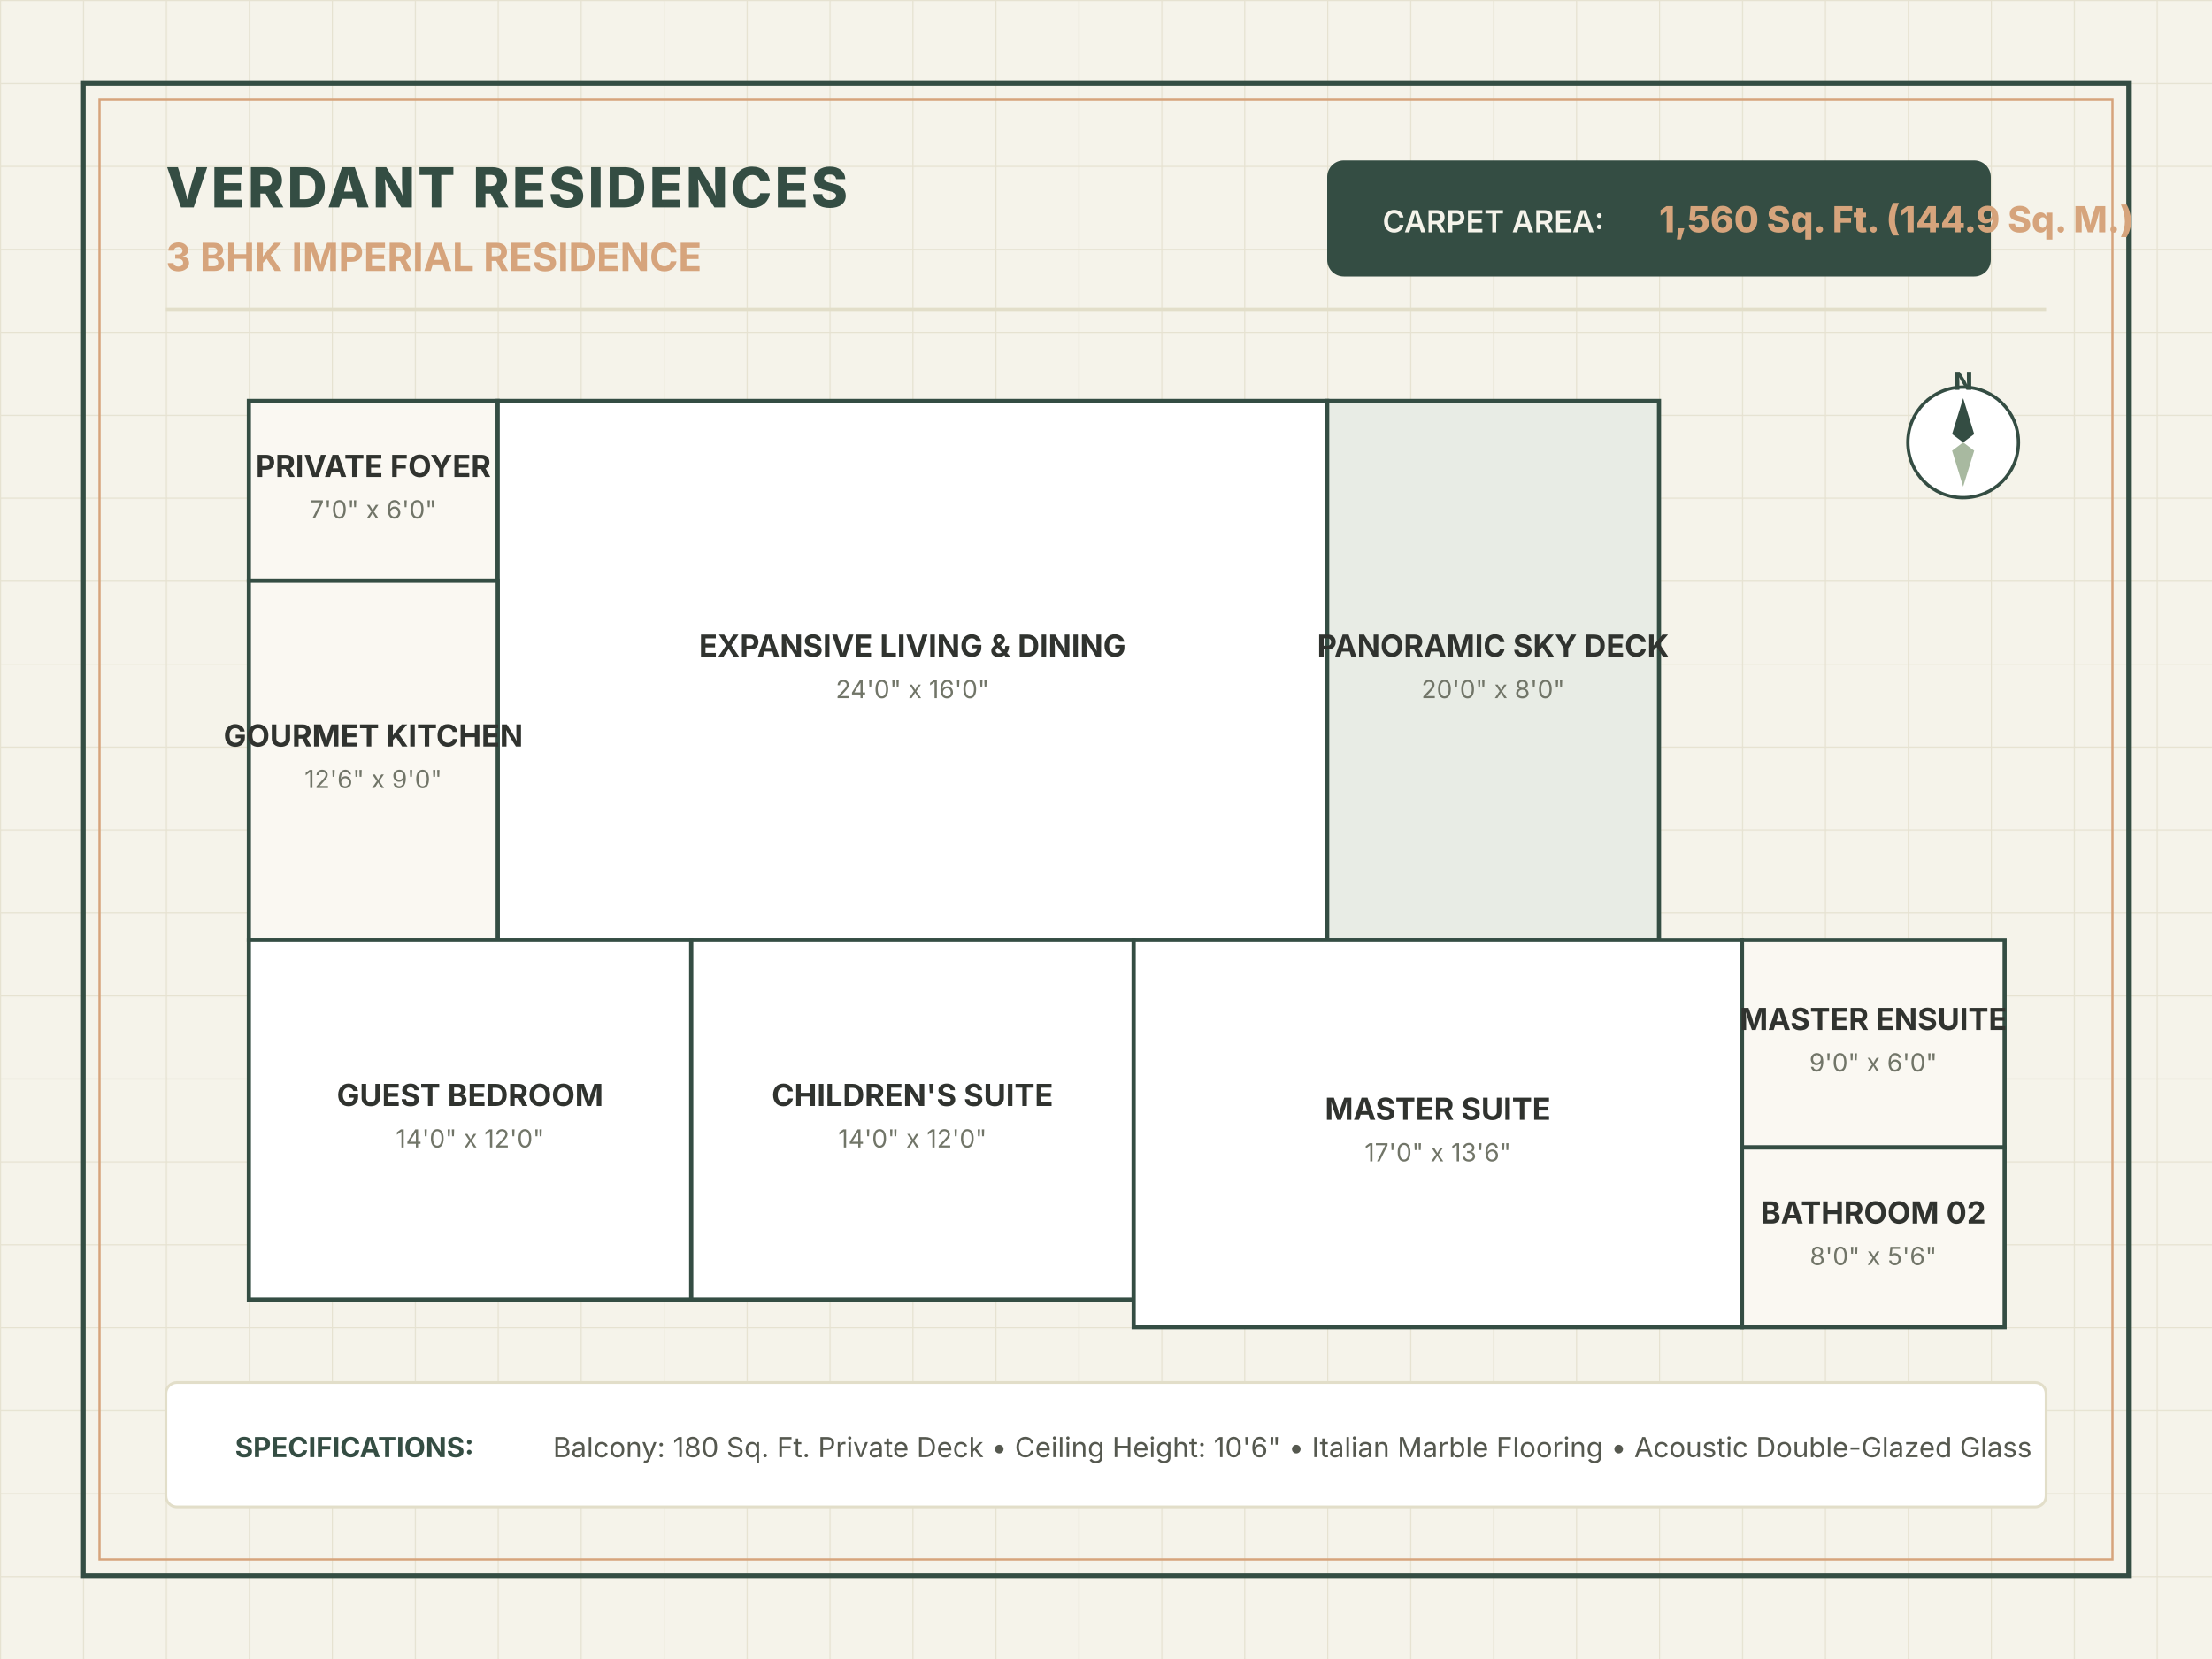
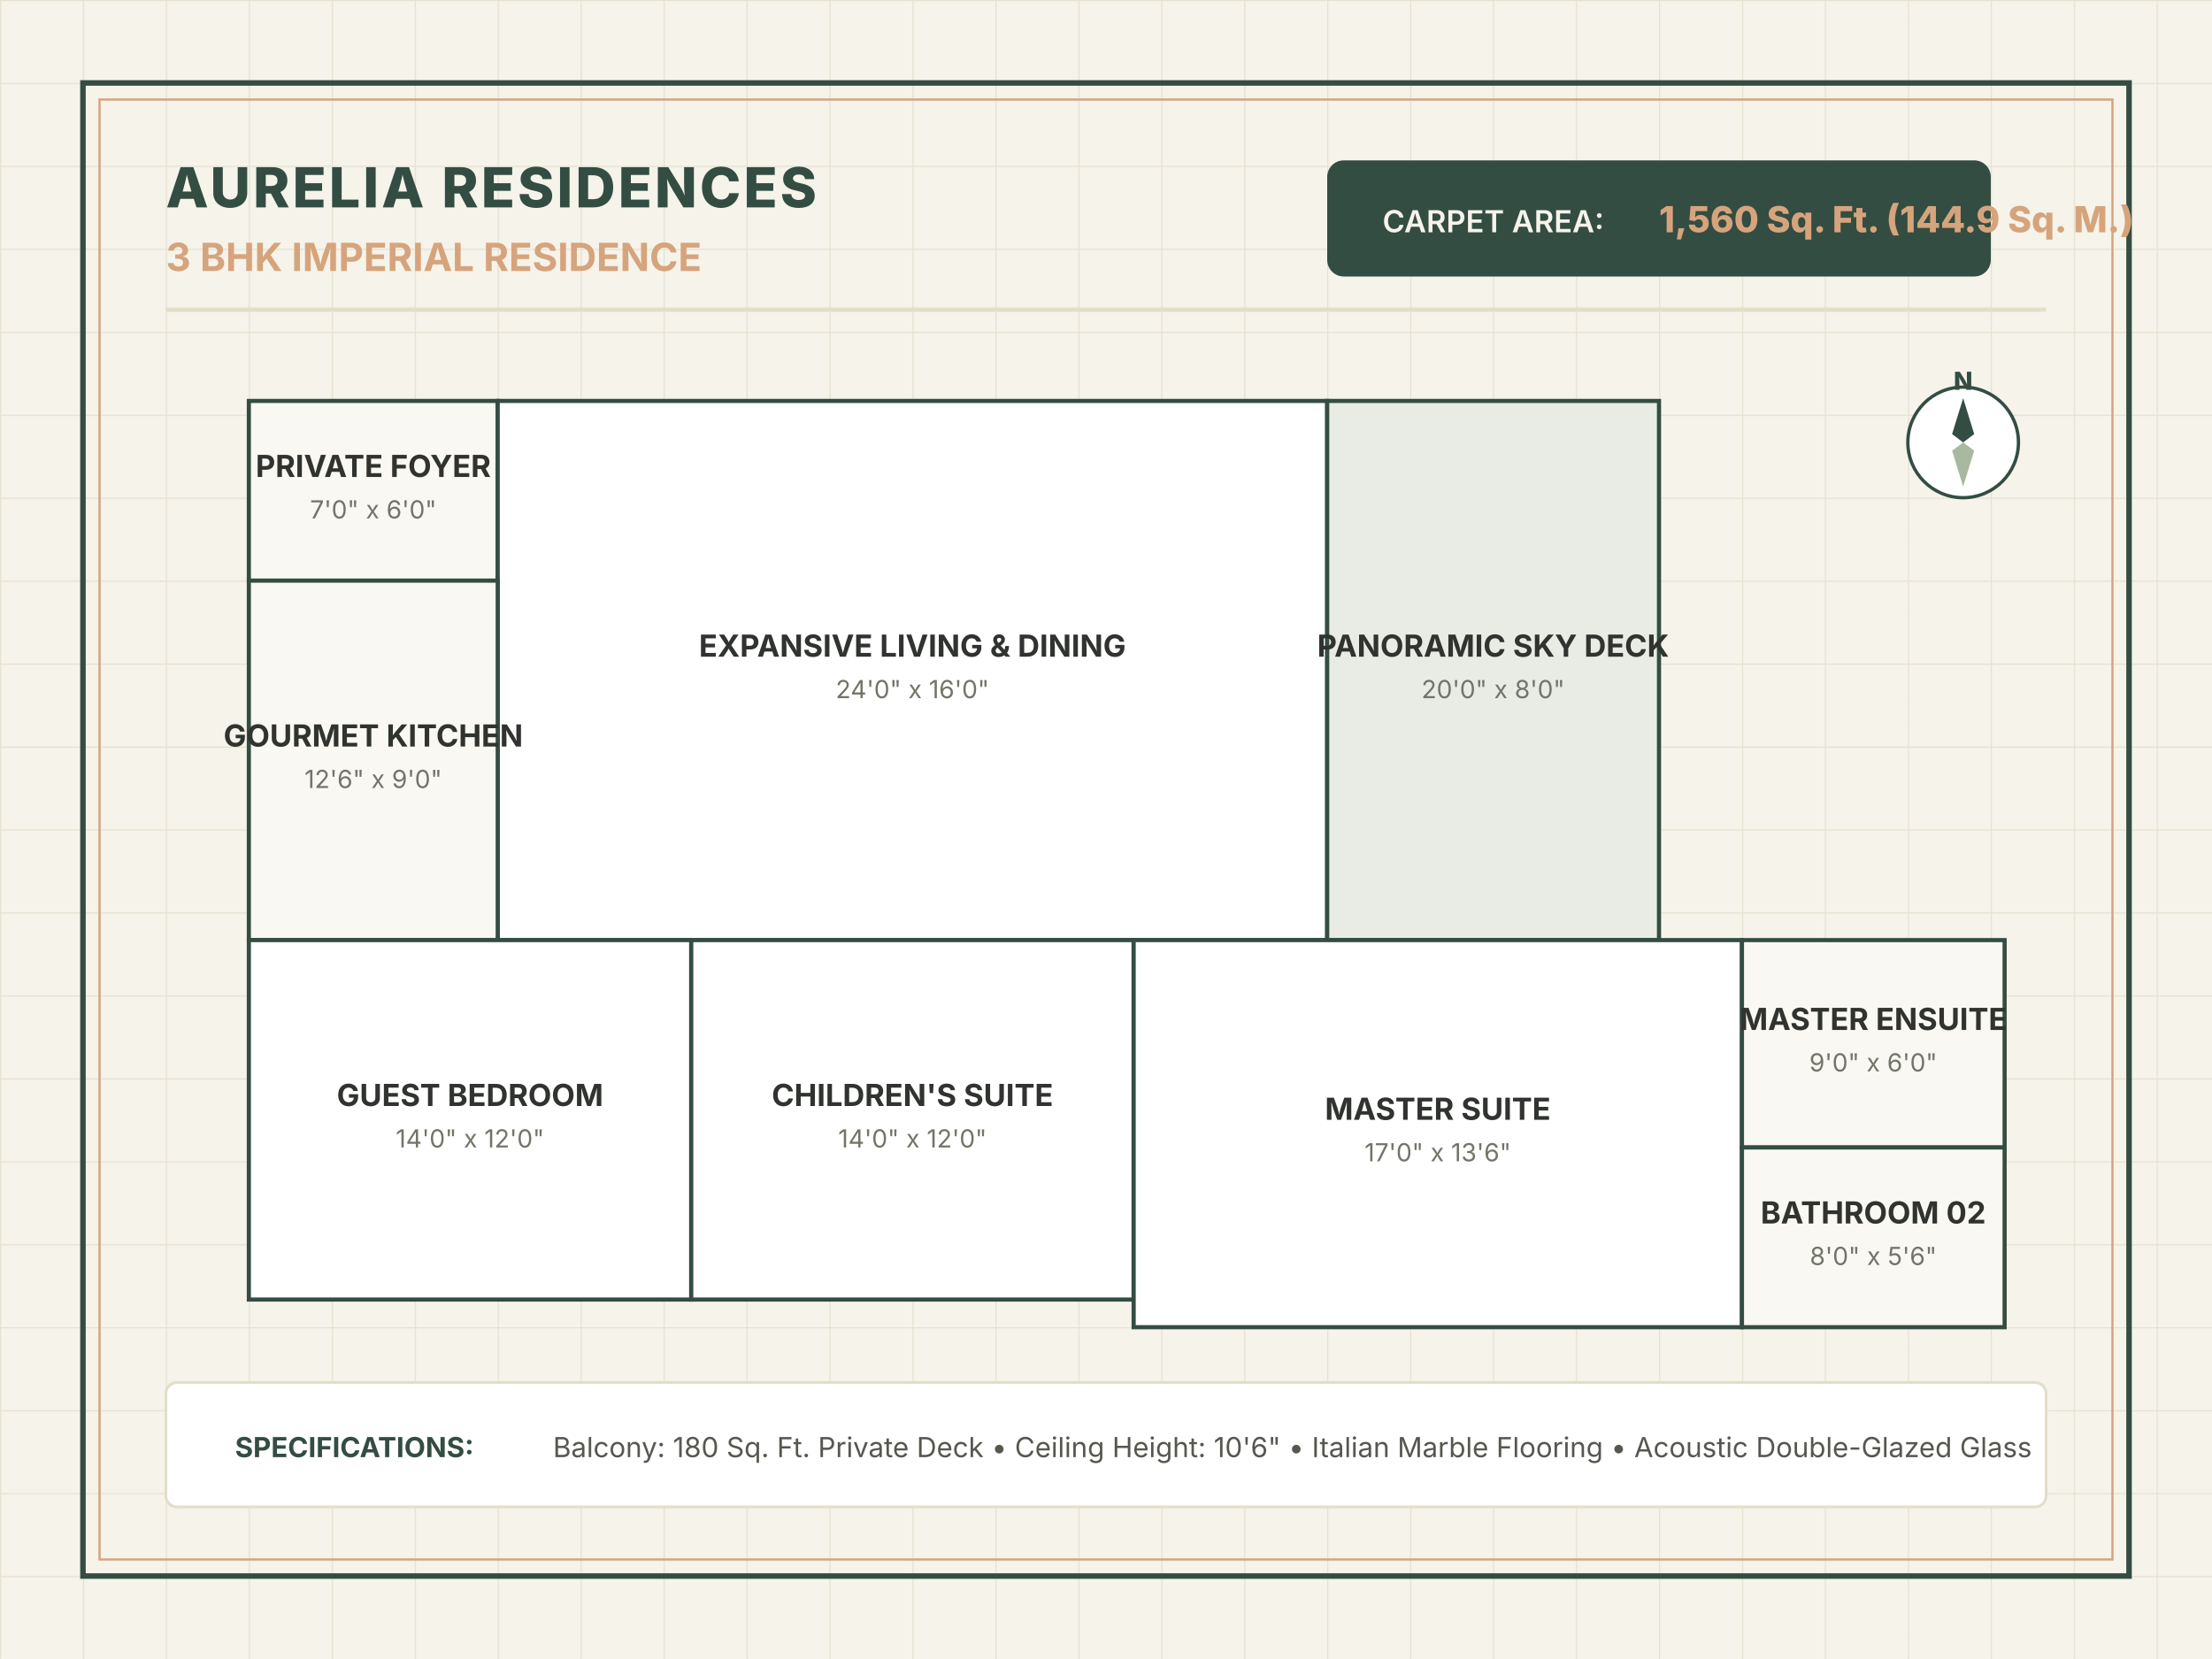
<svg xmlns="http://www.w3.org/2000/svg" viewBox="0 0 800 600" width="100%" height="100%" style="background:#F5F3EA; font-family:'Plus Jakarta Sans', Inter, sans-serif;">
  <defs>
    <pattern id="fp-grid" width="30" height="30" patternUnits="userSpaceOnUse">
      <path d="M 30 0 L 0 0 0 30" fill="none" stroke="#E6E2D1" stroke-width="0.8" />
    </pattern>
  </defs>
  <rect width="800" height="600" fill="#F5F3EA" />
  <rect width="800" height="600" fill="url(#fp-grid)" />
  <rect x="30" y="30" width="740" height="540" fill="none" stroke="#344D43" stroke-width="2" />
  <rect x="36" y="36" width="728" height="528" fill="none" stroke="#D6A47C" stroke-width="0.8" />
-   <text x="60" y="75" fill="#344D43" font-size="20" font-weight="800" letter-spacing="1">VERDANT RESIDENCES</text>
+   <text x="60" y="75" fill="#344D43" font-size="20" font-weight="800" letter-spacing="1">AURELIA RESIDENCES</text>
  <text x="60" y="98" fill="#D6A47C" font-size="14" font-weight="700">3 BHK IMPERIAL RESIDENCE</text>
  <line x1="60" y1="112" x2="740" y2="112" stroke="#E2DEC9" stroke-width="1.5" />
  <g transform="translate(480, 58)">
    <rect x="0" y="0" width="240" height="42" rx="6" fill="#344D43" />
    <text x="20" y="26" fill="#F5F3EA" font-size="11" font-weight="600">CARPET AREA:</text>
    <text x="120" y="26" fill="#D6A47C" font-size="13" font-weight="800">1,560 Sq. Ft. (144.9 Sq. M.)</text>
  </g>
  <g transform="translate(710, 160)">
    <circle cx="0" cy="0" r="20" fill="#FFFFFF" stroke="#344D43" stroke-width="1.2" />
    <polygon points="0,-16 4,-3 0,0 -4,-3" fill="#344D43" />
    <polygon points="0,16 4,3 0,0 -4,3" fill="#A8B9A0" />
    <text x="0" y="-19" text-anchor="middle" fill="#344D43" font-size="9" font-weight="800">N</text>
  </g>
  <g transform="translate(20, 20)">
    <g>
      <rect x="70" y="125" width="90" height="65" fill="#FAF8F2" stroke="#344D43" stroke-width="1.5" />
      <text x="115.0" y="152.5" text-anchor="middle" fill="#30332F" font-size="11" font-weight="700">PRIVATE FOYER</text>
      <text x="115.0" y="167.5" text-anchor="middle" fill="#717568" font-size="9">7'0" x 6'0"</text>
    </g>
    <g>
      <rect x="160" y="125" width="300" height="195" fill="#FFFFFF" stroke="#344D43" stroke-width="1.5" />
      <text x="310.0" y="217.5" text-anchor="middle" fill="#30332F" font-size="11" font-weight="700">EXPANSIVE LIVING &amp; DINING</text>
      <text x="310.0" y="232.5" text-anchor="middle" fill="#717568" font-size="9">24'0" x 16'0"</text>
    </g>
    <g>
      <rect x="460" y="125" width="120" height="195" fill="#E8ECE5" stroke="#344D43" stroke-width="1.5" />
      <text x="520.0" y="217.5" text-anchor="middle" fill="#30332F" font-size="11" font-weight="700">PANORAMIC SKY DECK</text>
      <text x="520.0" y="232.5" text-anchor="middle" fill="#717568" font-size="9">20'0" x 8'0"</text>
    </g>
    <g>
      <rect x="70" y="190" width="90" height="130" fill="#FAF8F2" stroke="#344D43" stroke-width="1.5" />
      <text x="115.0" y="250.0" text-anchor="middle" fill="#30332F" font-size="11" font-weight="700">GOURMET KITCHEN</text>
      <text x="115.0" y="265.0" text-anchor="middle" fill="#717568" font-size="9">12'6" x 9'0"</text>
    </g>
    <g>
      <rect x="70" y="320" width="160" height="130" fill="#FFFFFF" stroke="#344D43" stroke-width="1.5" />
      <text x="150.0" y="380.0" text-anchor="middle" fill="#30332F" font-size="11" font-weight="700">GUEST BEDROOM</text>
      <text x="150.0" y="395.0" text-anchor="middle" fill="#717568" font-size="9">14'0" x 12'0"</text>
    </g>
    <g>
      <rect x="230" y="320" width="160" height="130" fill="#FFFFFF" stroke="#344D43" stroke-width="1.5" />
      <text x="310.0" y="380.0" text-anchor="middle" fill="#30332F" font-size="11" font-weight="700">CHILDREN'S SUITE</text>
      <text x="310.0" y="395.0" text-anchor="middle" fill="#717568" font-size="9">14'0" x 12'0"</text>
    </g>
    <g>
      <rect x="390" y="320" width="220" height="140" fill="#FFFFFF" stroke="#344D43" stroke-width="1.5" />
      <text x="500.0" y="385.0" text-anchor="middle" fill="#30332F" font-size="11" font-weight="700">MASTER SUITE</text>
      <text x="500.0" y="400.0" text-anchor="middle" fill="#717568" font-size="9">17'0" x 13'6"</text>
    </g>
    <g>
      <rect x="610" y="320" width="95" height="75" fill="#FAF8F2" stroke="#344D43" stroke-width="1.5" />
      <text x="657.5" y="352.5" text-anchor="middle" fill="#30332F" font-size="11" font-weight="700">MASTER ENSUITE</text>
      <text x="657.5" y="367.5" text-anchor="middle" fill="#717568" font-size="9">9'0" x 6'0"</text>
    </g>
    <g>
      <rect x="610" y="395" width="95" height="65" fill="#FAF8F2" stroke="#344D43" stroke-width="1.5" />
      <text x="657.5" y="422.5" text-anchor="middle" fill="#30332F" font-size="11" font-weight="700">BATHROOM 02</text>
      <text x="657.5" y="437.5" text-anchor="middle" fill="#717568" font-size="9">8'0" x 5'6"</text>
    </g>
  </g>
  <g transform="translate(60, 500)">
    <rect x="0" y="0" width="680" height="45" rx="4" fill="#FFFFFF" stroke="#E2DEC9" />
    <text x="25" y="27" fill="#344D43" font-size="10" font-weight="700">SPECIFICATIONS:</text>
    <text x="140" y="27" fill="#55584F" font-size="10">Balcony: 180 Sq. Ft. Private Deck • Ceiling Height: 10'6" • Italian Marble Flooring • Acoustic Double-Glazed Glass</text>
  </g>
</svg>
